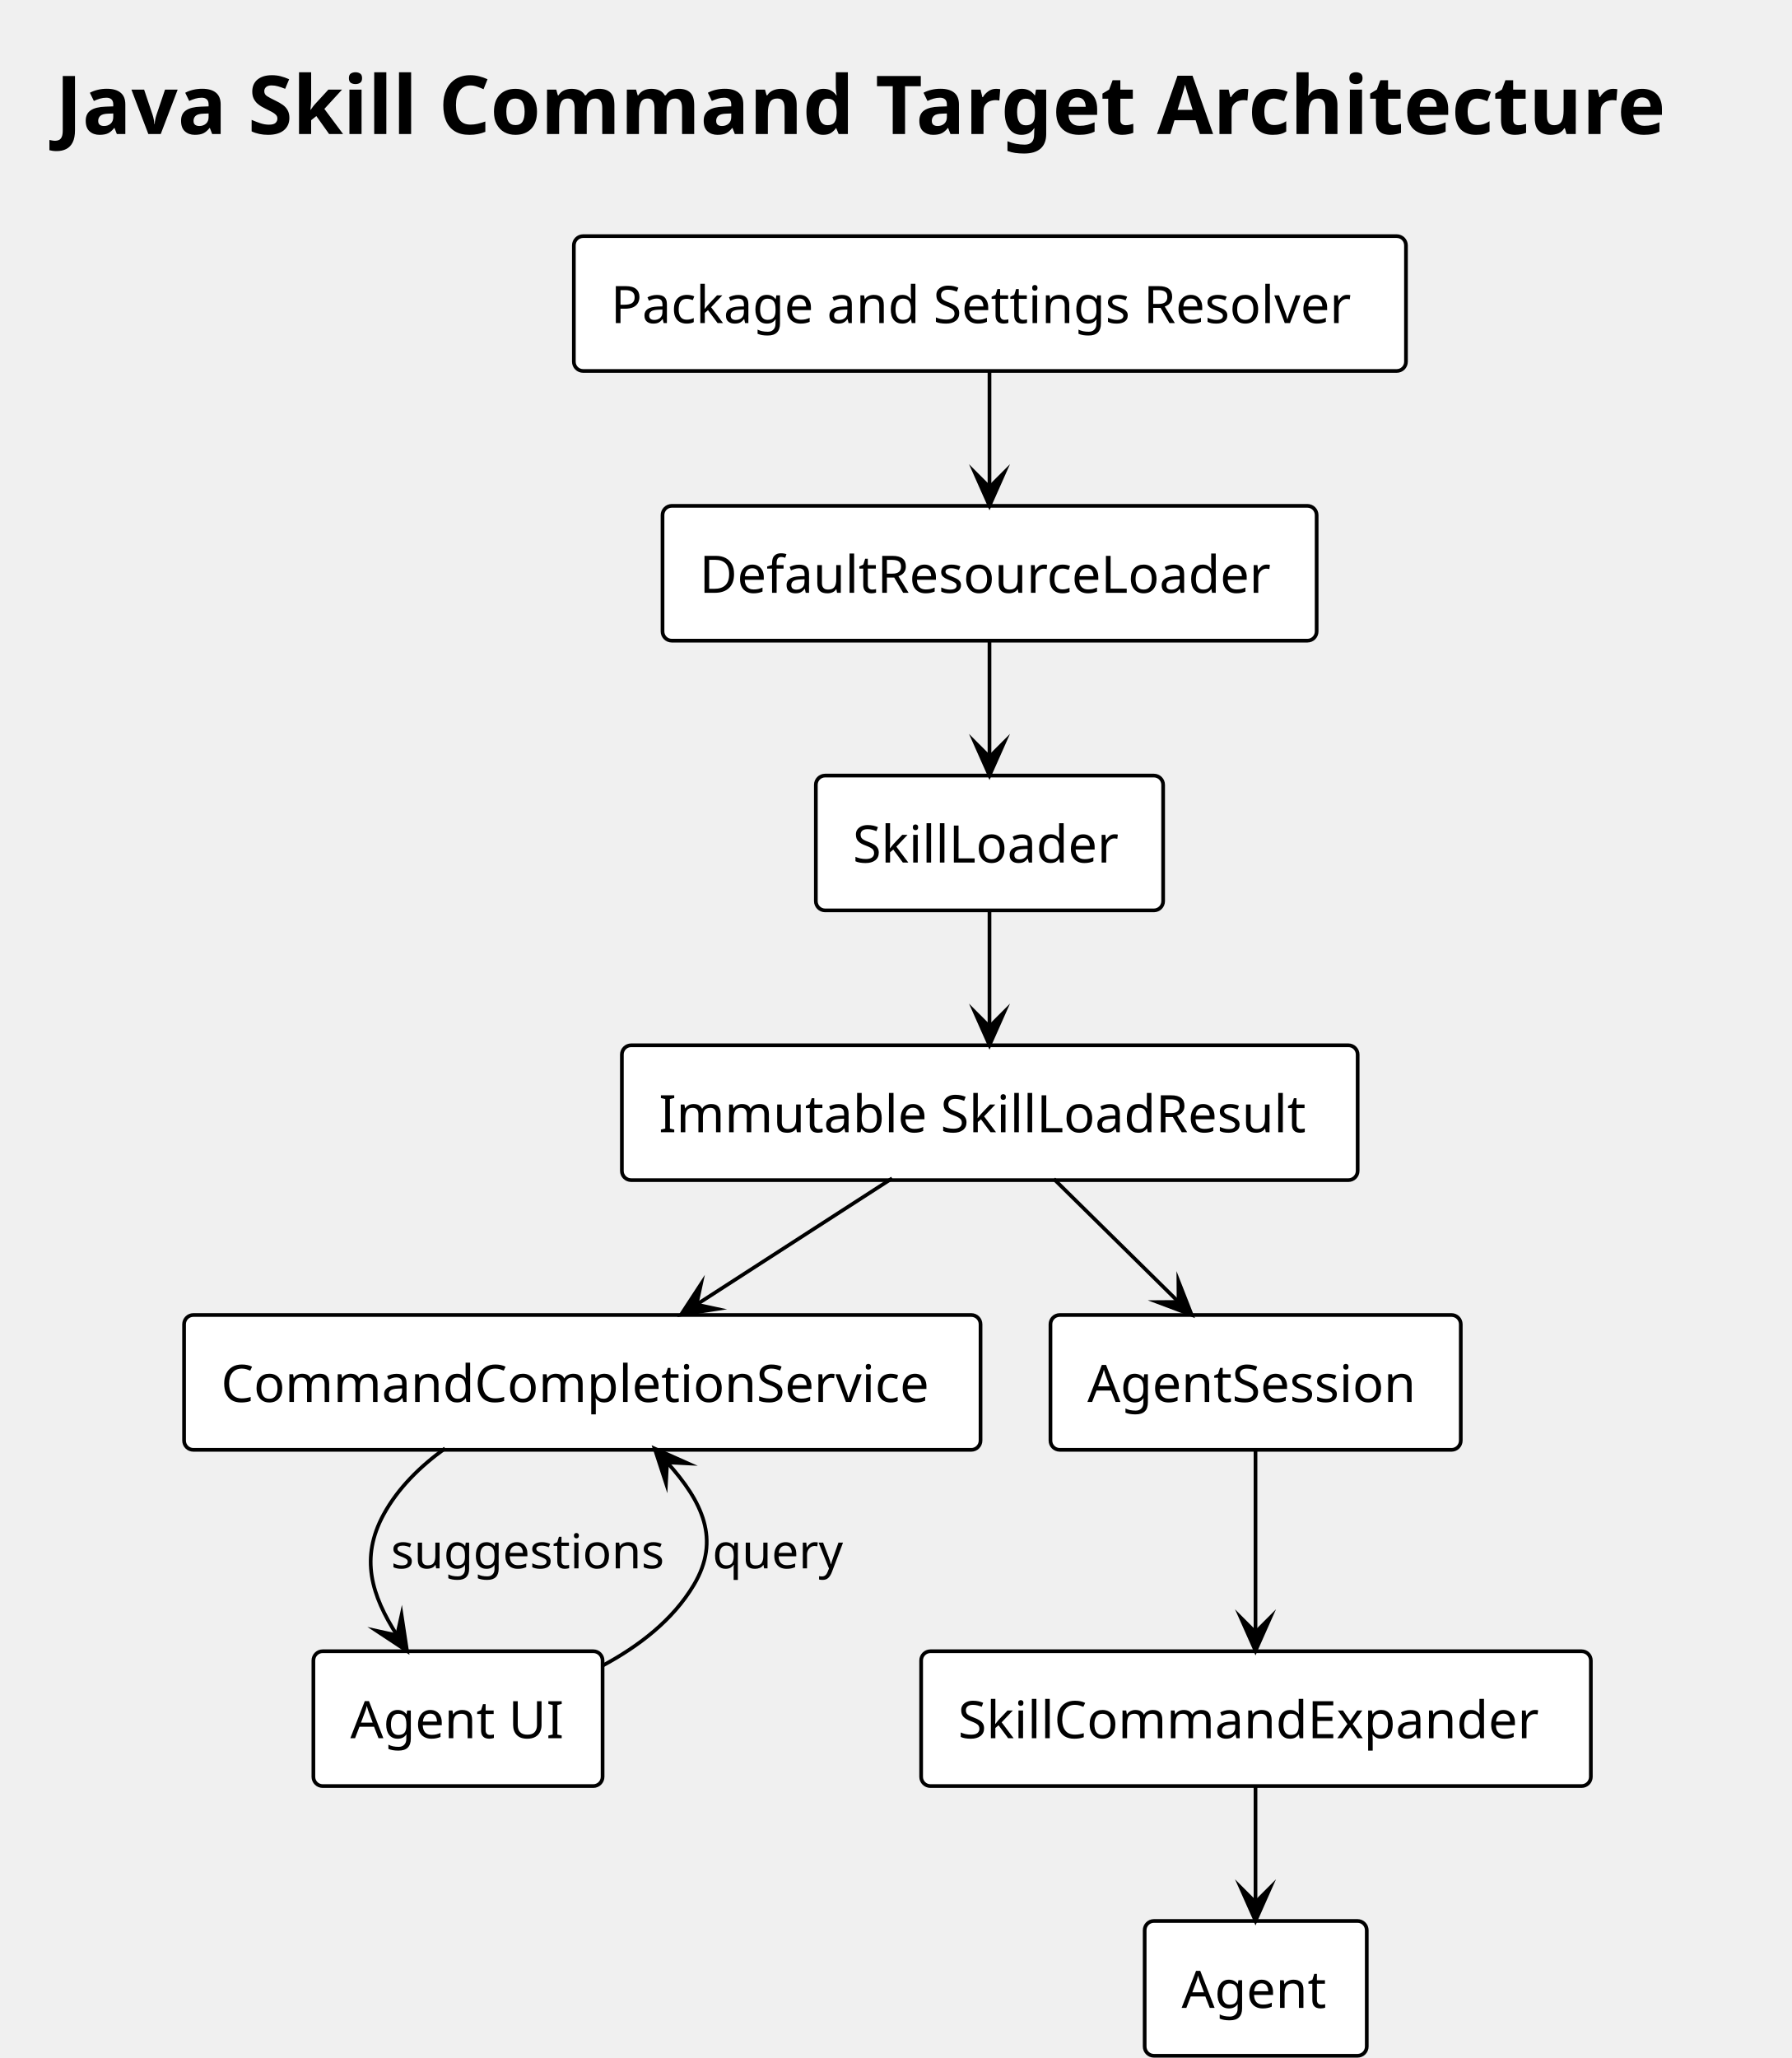
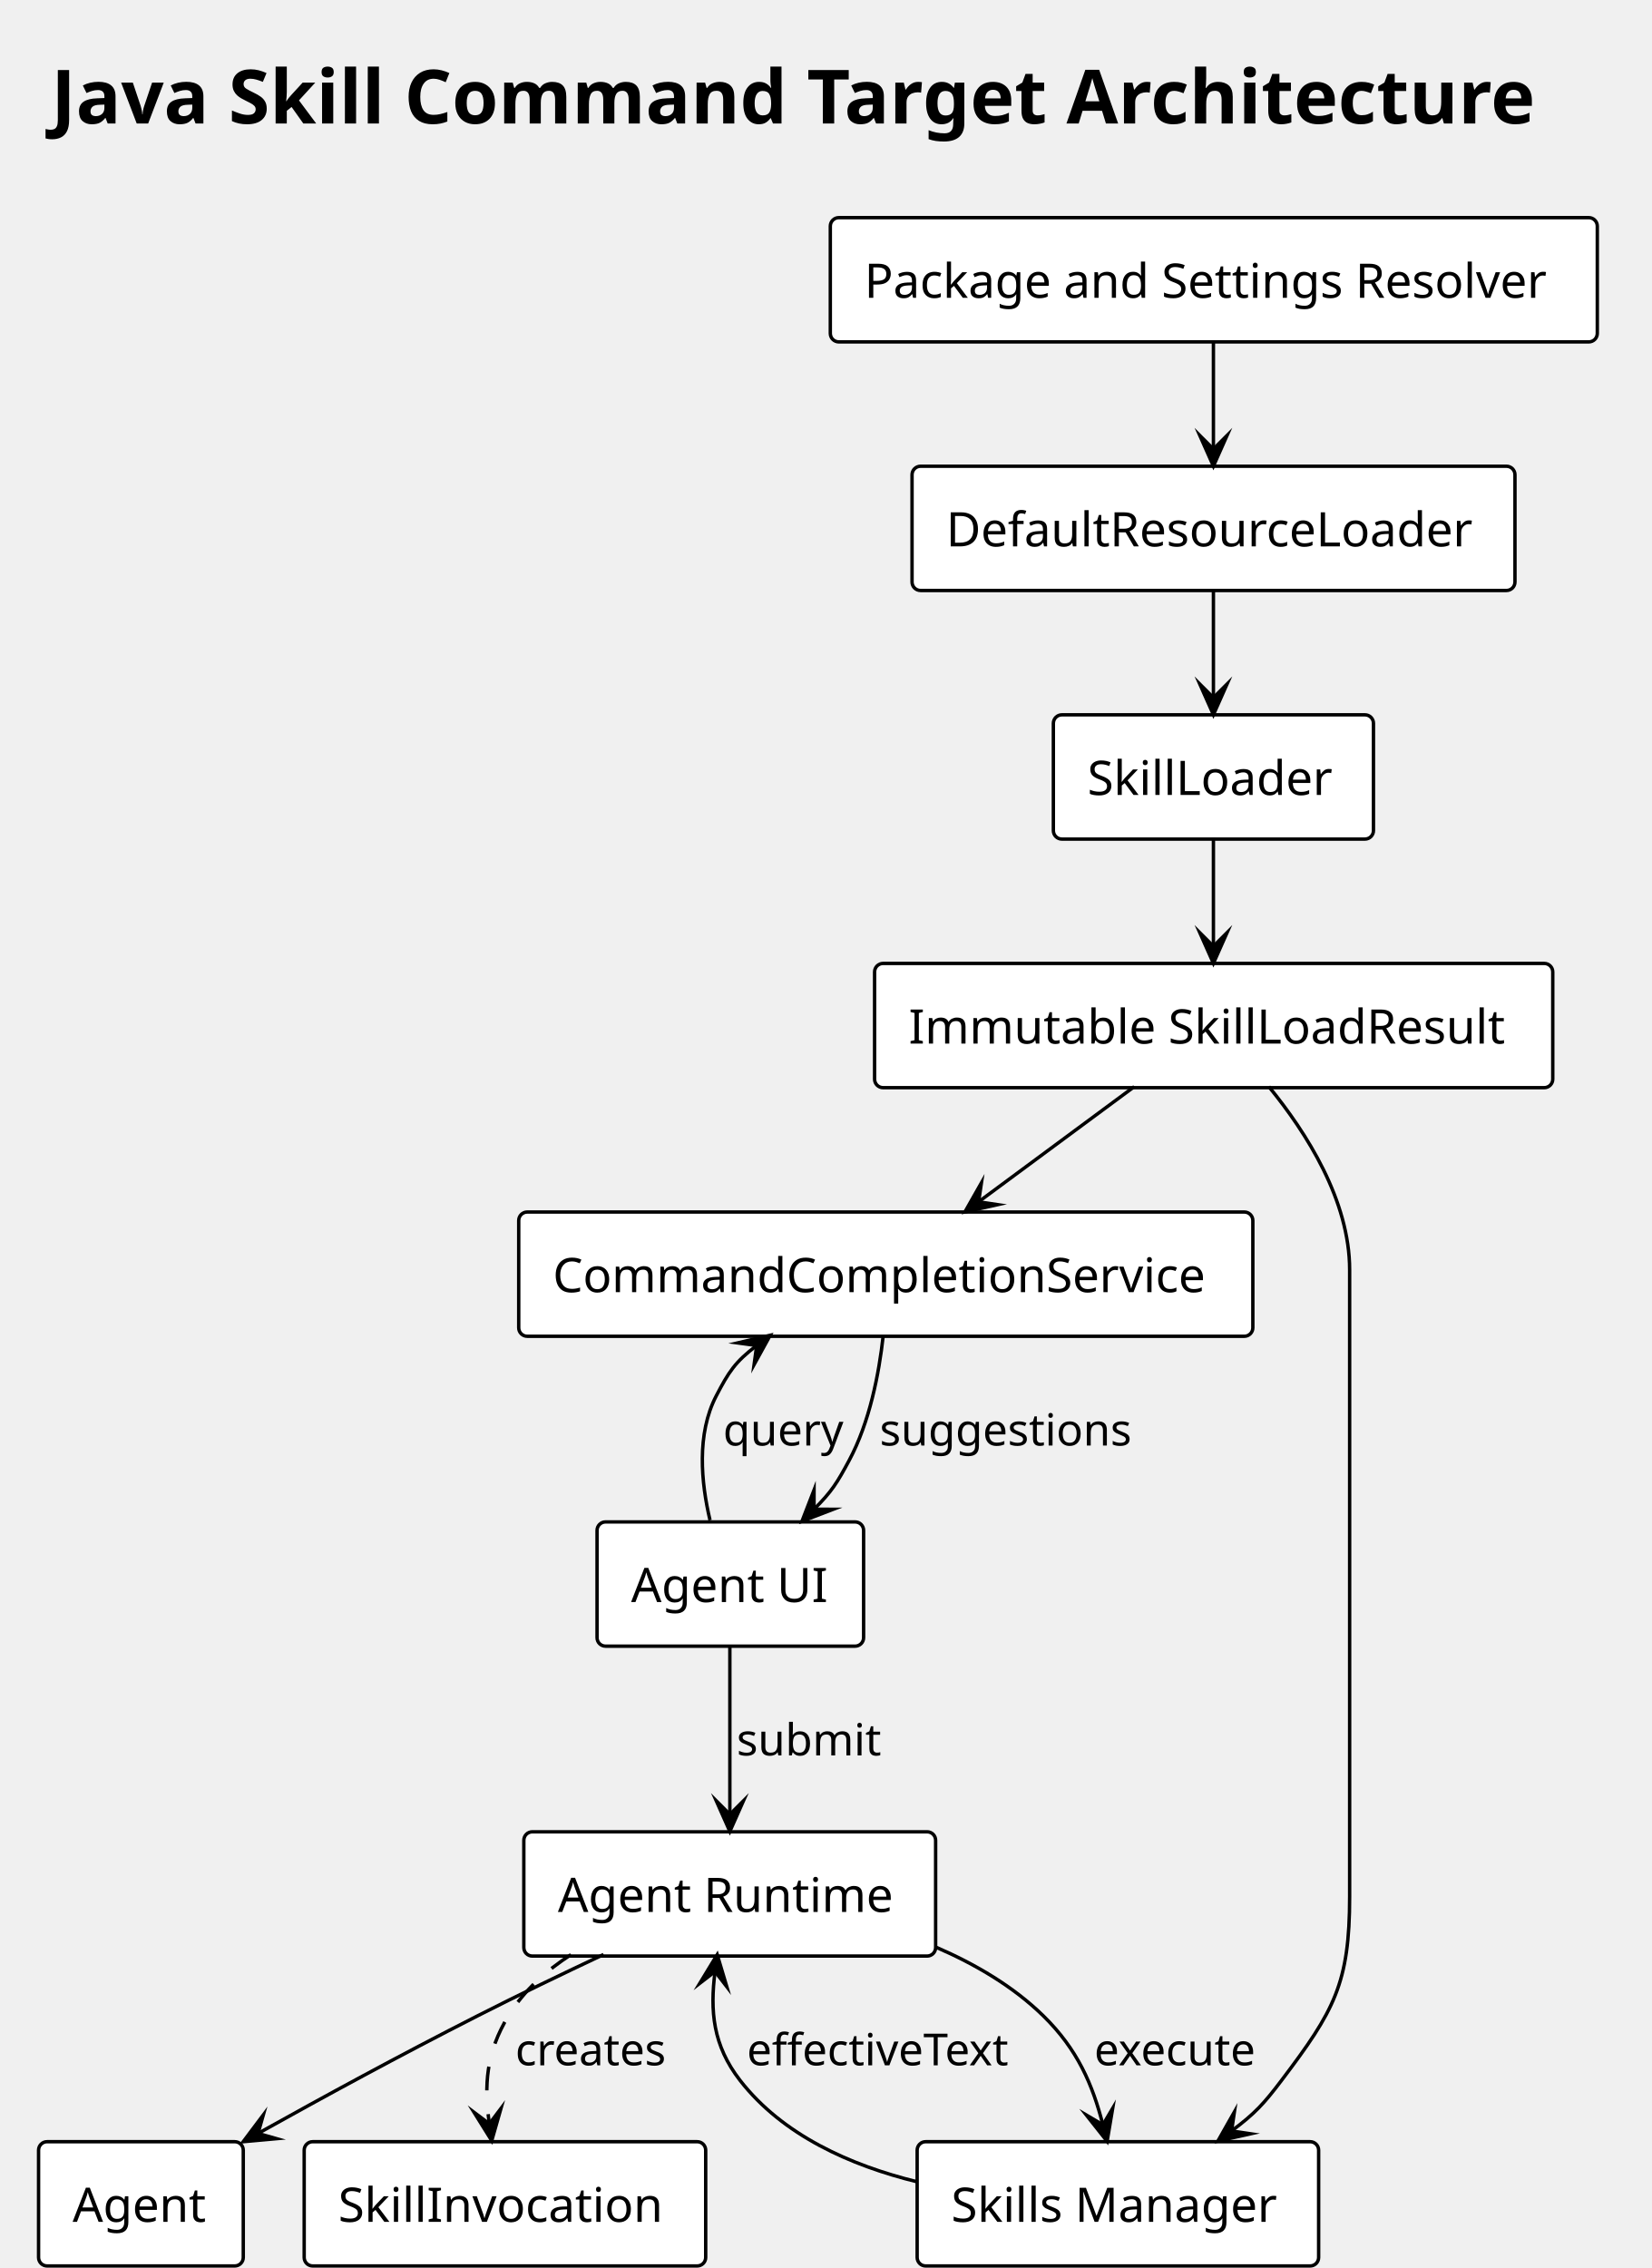
- <svg xmlns="http://www.w3.org/2000/svg" contentStyleType="text/css" data-diagram-type="DESCRIPTION" height="557px" preserveAspectRatio="none" style="width:485px;height:557px;" version="1.1" viewBox="0 0 485 557" width="485px" zoomAndPan="magnify">
+ <svg xmlns="http://www.w3.org/2000/svg" contentStyleType="text/css" data-diagram-type="DESCRIPTION" height="666px" preserveAspectRatio="none" style="width:485px;height:666px;" version="1.1" viewBox="0 0 485 666" width="485px" zoomAndPan="magnify">
  <defs />
  <g>
-     <g class="title" data-source-line="132">
+     <g class="title" data-source-line="133">
      <text fill="#000000" font-family="'sans-serif'" font-size="22" font-weight="700" lengthAdjust="spacing" textLength="453.148" x="15" y="36.27">Java Skill Command Target Architecture</text>
    </g>
-     <g class="entity" data-qualified-name="PM" data-source-line="134" id="ent0001">
-       <rect fill="#FFFFFF" height="36.488" rx="2.5" ry="2.5" style="stroke:#000000;stroke-width:1;" width="225.228" x="155.324" y="63.91" />
-       <text fill="#000000" font-family="'sans-serif'" font-size="14" lengthAdjust="spacing" textLength="205.228" x="165.324" y="87.445">Package and Settings Resolver</text>
+     <g class="entity" data-qualified-name="PM" data-source-line="135" id="ent0001">
+       <rect fill="#FFFFFF" height="36.488" rx="2.5" ry="2.5" style="stroke:#000000;stroke-width:1;" width="225.228" x="243.824" y="63.91" />
+       <text fill="#000000" font-family="'sans-serif'" font-size="14" lengthAdjust="spacing" textLength="205.228" x="253.824" y="87.445">Package and Settings Resolver</text>
    </g>
-     <g class="entity" data-qualified-name="RL" data-source-line="135" id="ent0002">
-       <rect fill="#FFFFFF" height="36.488" rx="2.5" ry="2.5" style="stroke:#000000;stroke-width:1;" width="177.049" x="179.324" y="136.91" />
-       <text fill="#000000" font-family="'sans-serif'" font-size="14" lengthAdjust="spacing" textLength="157.049" x="189.324" y="160.445">DefaultResourceLoader</text>
+     <g class="entity" data-qualified-name="RL" data-source-line="136" id="ent0002">
+       <rect fill="#FFFFFF" height="36.488" rx="2.5" ry="2.5" style="stroke:#000000;stroke-width:1;" width="177.049" x="267.824" y="136.91" />
+       <text fill="#000000" font-family="'sans-serif'" font-size="14" lengthAdjust="spacing" textLength="157.049" x="277.824" y="160.445">DefaultResourceLoader</text>
    </g>
-     <g class="entity" data-qualified-name="LS" data-source-line="136" id="ent0003">
-       <rect fill="#FFFFFF" height="36.488" rx="2.5" ry="2.5" style="stroke:#000000;stroke-width:1;" width="93.999" x="220.824" y="209.91" />
-       <text fill="#000000" font-family="'sans-serif'" font-size="14" lengthAdjust="spacing" textLength="73.999" x="230.824" y="233.445">SkillLoader</text>
+     <g class="entity" data-qualified-name="LS" data-source-line="137" id="ent0003">
+       <rect fill="#FFFFFF" height="36.488" rx="2.5" ry="2.5" style="stroke:#000000;stroke-width:1;" width="93.999" x="309.324" y="209.91" />
+       <text fill="#000000" font-family="'sans-serif'" font-size="14" lengthAdjust="spacing" textLength="73.999" x="319.324" y="233.445">SkillLoader</text>
    </g>
-     <g class="entity" data-qualified-name="LR" data-source-line="137" id="ent0004">
-       <rect fill="#FFFFFF" height="36.488" rx="2.5" ry="2.5" style="stroke:#000000;stroke-width:1;" width="199.149" x="168.324" y="282.91" />
-       <text fill="#000000" font-family="'sans-serif'" font-size="14" lengthAdjust="spacing" textLength="179.149" x="178.324" y="306.445">Immutable SkillLoadResult</text>
+     <g class="entity" data-qualified-name="LR" data-source-line="138" id="ent0004">
+       <rect fill="#FFFFFF" height="36.488" rx="2.5" ry="2.5" style="stroke:#000000;stroke-width:1;" width="199.149" x="256.824" y="282.91" />
+       <text fill="#000000" font-family="'sans-serif'" font-size="14" lengthAdjust="spacing" textLength="179.149" x="266.824" y="306.445">Immutable SkillLoadResult</text>
    </g>
-     <g class="entity" data-qualified-name="GUI" data-source-line="138" id="ent0005">
-       <rect fill="#FFFFFF" height="36.488" rx="2.5" ry="2.5" style="stroke:#000000;stroke-width:1;" width="78.276" x="84.824" y="446.91" />
-       <text fill="#000000" font-family="'sans-serif'" font-size="14" lengthAdjust="spacing" textLength="58.276" x="94.824" y="470.445">Agent UI</text>
+     <g class="entity" data-qualified-name="GUI" data-source-line="139" id="ent0005">
+       <rect fill="#FFFFFF" height="36.488" rx="2.5" ry="2.5" style="stroke:#000000;stroke-width:1;" width="78.276" x="175.324" y="446.91" />
+       <text fill="#000000" font-family="'sans-serif'" font-size="14" lengthAdjust="spacing" textLength="58.276" x="185.324" y="470.445">Agent UI</text>
    </g>
-     <g class="entity" data-qualified-name="CS" data-source-line="139" id="ent0006">
-       <rect fill="#FFFFFF" height="36.488" rx="2.5" ry="2.5" style="stroke:#000000;stroke-width:1;" width="215.576" x="49.824" y="355.91" />
-       <text fill="#000000" font-family="'sans-serif'" font-size="14" lengthAdjust="spacing" textLength="195.576" x="59.824" y="379.445">CommandCompletionService</text>
+     <g class="entity" data-qualified-name="CS" data-source-line="140" id="ent0006">
+       <rect fill="#FFFFFF" height="36.488" rx="2.5" ry="2.5" style="stroke:#000000;stroke-width:1;" width="215.576" x="152.324" y="355.91" />
+       <text fill="#000000" font-family="'sans-serif'" font-size="14" lengthAdjust="spacing" textLength="195.576" x="162.324" y="379.445">CommandCompletionService</text>
    </g>
-     <g class="entity" data-qualified-name="AS" data-source-line="140" id="ent0007">
-       <rect fill="#FFFFFF" height="36.488" rx="2.5" ry="2.5" style="stroke:#000000;stroke-width:1;" width="111.061" x="284.324" y="355.91" />
-       <text fill="#000000" font-family="'sans-serif'" font-size="14" lengthAdjust="spacing" textLength="91.061" x="294.324" y="379.445">AgentSession</text>
+     <g class="entity" data-qualified-name="AR" data-source-line="141" id="ent0007">
+       <rect fill="#FFFFFF" height="36.488" rx="2.5" ry="2.5" style="stroke:#000000;stroke-width:1;" width="120.926" x="153.824" y="537.91" />
+       <text fill="#000000" font-family="'sans-serif'" font-size="14" lengthAdjust="spacing" textLength="100.926" x="163.824" y="561.445">Agent Runtime</text>
    </g>
-     <g class="entity" data-qualified-name="SE" data-source-line="141" id="ent0008">
-       <rect fill="#FFFFFF" height="36.488" rx="2.5" ry="2.5" style="stroke:#000000;stroke-width:1;" width="181.267" x="249.324" y="446.91" />
-       <text fill="#000000" font-family="'sans-serif'" font-size="14" lengthAdjust="spacing" textLength="161.267" x="259.324" y="470.445">SkillCommandExpander</text>
+     <g class="entity" data-qualified-name="SI" data-source-line="142" id="ent0008">
+       <rect fill="#FFFFFF" height="36.488" rx="2.5" ry="2.5" style="stroke:#000000;stroke-width:1;" width="117.904" x="89.324" y="628.91" />
+       <text fill="#000000" font-family="'sans-serif'" font-size="14" lengthAdjust="spacing" textLength="97.904" x="99.324" y="652.445">SkillInvocation</text>
    </g>
-     <g class="entity" data-qualified-name="AG" data-source-line="142" id="ent0009">
-       <rect fill="#FFFFFF" height="36.488" rx="2.5" ry="2.5" style="stroke:#000000;stroke-width:1;" width="60.113" x="309.824" y="519.91" />
-       <text fill="#000000" font-family="'sans-serif'" font-size="14" lengthAdjust="spacing" textLength="40.113" x="319.824" y="543.445">Agent</text>
+     <g class="entity" data-qualified-name="SM" data-source-line="143" id="ent0009">
+       <rect fill="#FFFFFF" height="36.488" rx="2.5" ry="2.5" style="stroke:#000000;stroke-width:1;" width="117.897" x="269.324" y="628.91" />
+       <text fill="#000000" font-family="'sans-serif'" font-size="14" lengthAdjust="spacing" textLength="97.897" x="279.324" y="652.445">Skills Manager</text>
    </g>
-     <g class="link" data-entity-1="ent0001" data-entity-2="ent0002" data-link-type="dependency" id="lnk10">
-       <polygon fill="#000000" points="267.824,136.881,271.824,127.881,267.824,131.881,263.824,127.881,267.824,136.881" style="stroke:#000000;stroke-width:1;stroke-linejoin:miter;stroke-miterlimit:10;" />
-       <path d="M267.824,100.097 C267.824,111.26 267.824,120.75 267.824,131.881" fill="none" style="stroke:#000000;stroke-width:1;" />
+     <g class="entity" data-qualified-name="AG" data-source-line="144" id="ent0010">
+       <rect fill="#FFFFFF" height="36.488" rx="2.5" ry="2.5" style="stroke:#000000;stroke-width:1;" width="60.113" x="11.324" y="628.91" />
+       <text fill="#000000" font-family="'sans-serif'" font-size="14" lengthAdjust="spacing" textLength="40.113" x="21.324" y="652.445">Agent</text>
    </g>
-     <g class="link" data-entity-1="ent0002" data-entity-2="ent0003" data-link-type="dependency" id="lnk11">
-       <polygon fill="#000000" points="267.824,209.881,271.824,200.881,267.824,204.881,263.824,200.881,267.824,209.881" style="stroke:#000000;stroke-width:1;stroke-linejoin:miter;stroke-miterlimit:10;" />
-       <path d="M267.824,173.097 C267.824,184.26 267.824,193.75 267.824,204.881" fill="none" style="stroke:#000000;stroke-width:1;" />
+     <g class="link" data-entity-1="ent0001" data-entity-2="ent0002" data-link-type="dependency" id="lnk11">
+       <polygon fill="#000000" points="356.324,136.881,360.324,127.881,356.324,131.881,352.324,127.881,356.324,136.881" style="stroke:#000000;stroke-width:1;stroke-linejoin:miter;stroke-miterlimit:10;" />
+       <path d="M356.324,100.097 C356.324,111.26 356.324,120.75 356.324,131.881" fill="none" style="stroke:#000000;stroke-width:1;" />
    </g>
-     <g class="link" data-entity-1="ent0003" data-entity-2="ent0004" data-link-type="dependency" id="lnk12">
-       <polygon fill="#000000" points="267.824,282.881,271.824,273.881,267.824,277.881,263.824,273.881,267.824,282.881" style="stroke:#000000;stroke-width:1;stroke-linejoin:miter;stroke-miterlimit:10;" />
-       <path d="M267.824,246.097 C267.824,257.26 267.824,266.75 267.824,277.881" fill="none" style="stroke:#000000;stroke-width:1;" />
+     <g class="link" data-entity-1="ent0002" data-entity-2="ent0003" data-link-type="dependency" id="lnk12">
+       <polygon fill="#000000" points="356.324,209.881,360.324,200.881,356.324,204.881,352.324,200.881,356.324,209.881" style="stroke:#000000;stroke-width:1;stroke-linejoin:miter;stroke-miterlimit:10;" />
+       <path d="M356.324,173.097 C356.324,184.26 356.324,193.75 356.324,204.881" fill="none" style="stroke:#000000;stroke-width:1;" />
    </g>
-     <g class="link" data-entity-1="ent0004" data-entity-2="ent0006" data-link-type="dependency" id="lnk13">
-       <polygon fill="#000000" points="184.338,355.797,194.069,354.277,188.539,353.085,189.731,347.555,184.338,355.797" style="stroke:#000000;stroke-width:1;stroke-linejoin:miter;stroke-miterlimit:10;" />
-       <path d="M241.476,318.916 C224.188,330.075 205.861,341.905 188.539,353.085" fill="none" style="stroke:#000000;stroke-width:1;" />
+     <g class="link" data-entity-1="ent0003" data-entity-2="ent0004" data-link-type="dependency" id="lnk13">
+       <polygon fill="#000000" points="356.324,282.881,360.324,273.881,356.324,277.881,352.324,273.881,356.324,282.881" style="stroke:#000000;stroke-width:1;stroke-linejoin:miter;stroke-miterlimit:10;" />
+       <path d="M356.324,246.097 C356.324,257.26 356.324,266.75 356.324,277.881" fill="none" style="stroke:#000000;stroke-width:1;" />
    </g>
-     <g class="link" data-entity-1="ent0005" data-entity-2="ent0006" data-link-type="dependency" id="lnk14">
-       <polygon fill="#000000" points="177.203,392.074,180.262,401.436,180.553,395.786,186.202,396.076,177.203,392.074" style="stroke:#000000;stroke-width:1;stroke-linejoin:miter;stroke-miterlimit:10;" />
-       <path d="M162.993,450.859 C172.802,445.628 182.141,438.496 187.824,428.91 C195.044,416.733 190.192,406.469 180.553,395.786" fill="none" style="stroke:#000000;stroke-width:1;" />
-       <text fill="#000000" font-family="'sans-serif'" font-size="13" lengthAdjust="spacing" textLength="35.604" x="192.824" y="424.478">query</text>
+     <g class="link" data-entity-1="ent0004" data-entity-2="ent0006" data-link-type="dependency" id="lnk14">
+       <polygon fill="#000000" points="283.349,355.881,292.964,353.746,287.369,352.908,288.207,347.314,283.349,355.881" style="stroke:#000000;stroke-width:1;stroke-linejoin:miter;stroke-miterlimit:10;" />
+       <path d="M333.085,319.097 C317.992,330.26 302.42,341.777 287.369,352.908" fill="none" style="stroke:#000000;stroke-width:1;" />
    </g>
-     <g class="link" data-entity-1="ent0006" data-entity-2="ent0005" data-link-type="dependency" id="lnk15">
-       <polygon fill="#000000" points="110.168,446.827,108.696,437.088,107.477,442.613,101.953,441.394,110.168,446.827" style="stroke:#000000;stroke-width:1;stroke-linejoin:miter;stroke-miterlimit:10;" />
-       <path d="M120.463,392.01 C113.783,396.82 107.719,402.745 103.824,409.91 C97.427,421.68 100.516,431.71 107.477,442.613" fill="none" style="stroke:#000000;stroke-width:1;" />
-       <text fill="#000000" font-family="'sans-serif'" font-size="13" lengthAdjust="spacing" textLength="76.077" x="105.824" y="424.478">suggestions</text>
+     <g class="link" data-entity-1="ent0005" data-entity-2="ent0006" data-link-type="dependency" id="lnk15">
+       <polygon fill="#000000" points="226.188,392.087,216.602,394.349,222.207,395.113,221.443,400.718,226.188,392.087" style="stroke:#000000;stroke-width:1;stroke-linejoin:miter;stroke-miterlimit:10;" />
+       <path d="M208.501,446.42 C205.875,435.355 204.507,421.083 210.324,409.91 C213.994,402.861 215.825,399.964 222.207,395.113" fill="none" style="stroke:#000000;stroke-width:1;" />
+       <text fill="#000000" font-family="'sans-serif'" font-size="13" lengthAdjust="spacing" textLength="35.604" x="212.324" y="424.478">query</text>
    </g>
-     <g class="link" data-entity-1="ent0004" data-entity-2="ent0007" data-link-type="dependency" id="lnk16">
-       <polygon fill="#000000" points="322.555,355.881,318.956,346.714,318.995,352.371,313.339,352.41,322.555,355.881" style="stroke:#000000;stroke-width:1;stroke-linejoin:miter;stroke-miterlimit:10;" />
-       <path d="M285.253,319.097 C296.574,330.26 307.707,341.239 318.995,352.371" fill="none" style="stroke:#000000;stroke-width:1;" />
+     <g class="link" data-entity-1="ent0006" data-entity-2="ent0005" data-link-type="dependency" id="lnk16">
+       <polygon fill="#000000" points="235.5,446.718,244.697,443.196,239.041,443.188,239.049,437.531,235.5,446.718" style="stroke:#000000;stroke-width:1;stroke-linejoin:miter;stroke-miterlimit:10;" />
+       <path d="M259.346,392.319 C258.123,403.351 255.394,417.617 249.324,428.91 C245.826,435.42 244.268,437.975 239.041,443.188" fill="none" style="stroke:#000000;stroke-width:1;" />
+       <text fill="#000000" font-family="'sans-serif'" font-size="13" lengthAdjust="spacing" textLength="76.077" x="258.324" y="424.478">suggestions</text>
    </g>
-     <g class="link" data-entity-1="ent0007" data-entity-2="ent0008" data-link-type="dependency" id="lnk17">
-       <polygon fill="#000000" points="339.824,446.803,343.824,437.803,339.824,441.803,335.824,437.803,339.824,446.803" style="stroke:#000000;stroke-width:1;stroke-linejoin:miter;stroke-miterlimit:10;" />
-       <path d="M339.824,392.07 C339.824,407.83 339.824,426.06 339.824,441.803" fill="none" style="stroke:#000000;stroke-width:1;" />
+     <g class="link" data-entity-1="ent0005" data-entity-2="ent0007" data-link-type="dependency" id="lnk17">
+       <polygon fill="#000000" points="214.324,537.803,218.324,528.803,214.324,532.803,210.324,528.803,214.324,537.803" style="stroke:#000000;stroke-width:1;stroke-linejoin:miter;stroke-miterlimit:10;" />
+       <path d="M214.324,483.07 C214.324,498.83 214.324,517.059 214.324,532.803" fill="none" style="stroke:#000000;stroke-width:1;" />
+       <text fill="#000000" font-family="'sans-serif'" font-size="13" lengthAdjust="spacing" textLength="43.634" x="216.324" y="515.479">submit</text>
    </g>
-     <g class="link" data-entity-1="ent0008" data-entity-2="ent0009" data-link-type="dependency" id="lnk18">
-       <polygon fill="#000000" points="339.824,519.881,343.824,510.881,339.824,514.881,335.824,510.881,339.824,519.881" style="stroke:#000000;stroke-width:1;stroke-linejoin:miter;stroke-miterlimit:10;" />
-       <path d="M339.824,483.097 C339.824,494.26 339.824,503.75 339.824,514.881" fill="none" style="stroke:#000000;stroke-width:1;" />
+     <g class="link" data-entity-1="ent0007" data-entity-2="ent0008" data-link-type="dependency" id="lnk18">
+       <polygon fill="#000000" points="144.4,628.615,147.108,619.145,143.704,623.663,139.186,620.26,144.4,628.615" style="stroke:#000000;stroke-width:1;stroke-linejoin:miter;stroke-miterlimit:10;" />
+       <path d="M167.662,573.985 C160.379,578.688 153.796,584.579 149.324,591.91 C142.684,602.797 142.12,612.406 143.704,623.663" fill="none" style="stroke:#000000;stroke-width:1;stroke-dasharray:7,7;" />
+       <text fill="#000000" font-family="'sans-serif'" font-size="13" lengthAdjust="spacing" textLength="45.132" x="151.324" y="606.479">creates</text>
+     </g>
+     <g class="link" data-entity-1="ent0007" data-entity-2="ent0009" data-link-type="dependency" id="lnk19">
+       <polygon fill="#000000" points="325.111,628.796,326.747,619.084,323.868,623.953,318.998,621.074,325.111,628.796" style="stroke:#000000;stroke-width:1;stroke-linejoin:miter;stroke-miterlimit:10;" />
+       <path d="M274.945,571.836 C286.395,576.782 297.523,583.312 306.324,591.91 C316.462,601.814 320.848,612.192 323.868,623.953" fill="none" style="stroke:#000000;stroke-width:1;" />
+       <text fill="#000000" font-family="'sans-serif'" font-size="13" lengthAdjust="spacing" textLength="49.29" x="321.324" y="606.479">execute</text>
+     </g>
+     <g class="link" data-entity-1="ent0004" data-entity-2="ent0009" data-link-type="dependency" id="lnk20">
+       <polygon fill="#000000" points="357.633,628.73,367.245,626.586,361.65,625.753,362.483,620.158,357.633,628.73" style="stroke:#000000;stroke-width:1;stroke-linejoin:miter;stroke-miterlimit:10;" />
+       <path d="M372.594,319.09 C383.668,332.619 396.324,352.537 396.324,372.91 C396.324,372.91 396.324,372.91 396.324,556.91 C396.324,582.503 391.767,590.501 376.324,610.91 C371.221,617.654 368.48,620.692 361.65,625.753" fill="none" style="stroke:#000000;stroke-width:1;" />
+     </g>
+     <g class="link" data-entity-1="ent0009" data-entity-2="ent0007" data-link-type="dependency" id="lnk21">
+       <polygon fill="#000000" points="210.614,573.98,205.497,582.395,209.976,578.938,213.432,583.417,210.614,573.98" style="stroke:#000000;stroke-width:1;stroke-linejoin:miter;stroke-miterlimit:10;" />
+       <path d="M269.293,640.68 C249.762,635.875 229.844,627.027 217.324,610.91 C209.318,600.603 208.483,590.528 209.976,578.938" fill="none" style="stroke:#000000;stroke-width:1;" />
+       <text fill="#000000" font-family="'sans-serif'" font-size="13" lengthAdjust="spacing" textLength="81.593" x="219.324" y="606.479">effectiveText</text>
+     </g>
+     <g class="link" data-entity-1="ent0007" data-entity-2="ent0010" data-link-type="dependency" id="lnk22">
+       <polygon fill="#000000" points="71.415,628.911,81.223,628.023,75.782,626.477,77.328,621.035,71.415,628.911" style="stroke:#000000;stroke-width:1;stroke-linejoin:miter;stroke-miterlimit:10;" />
+       <path d="M177.233,573.942 C165.371,579.525 152.231,585.853 140.324,591.91 C116.941,603.805 95.28,615.608 75.782,626.477" fill="none" style="stroke:#000000;stroke-width:1;" />
    </g>
  </g>
</svg>
